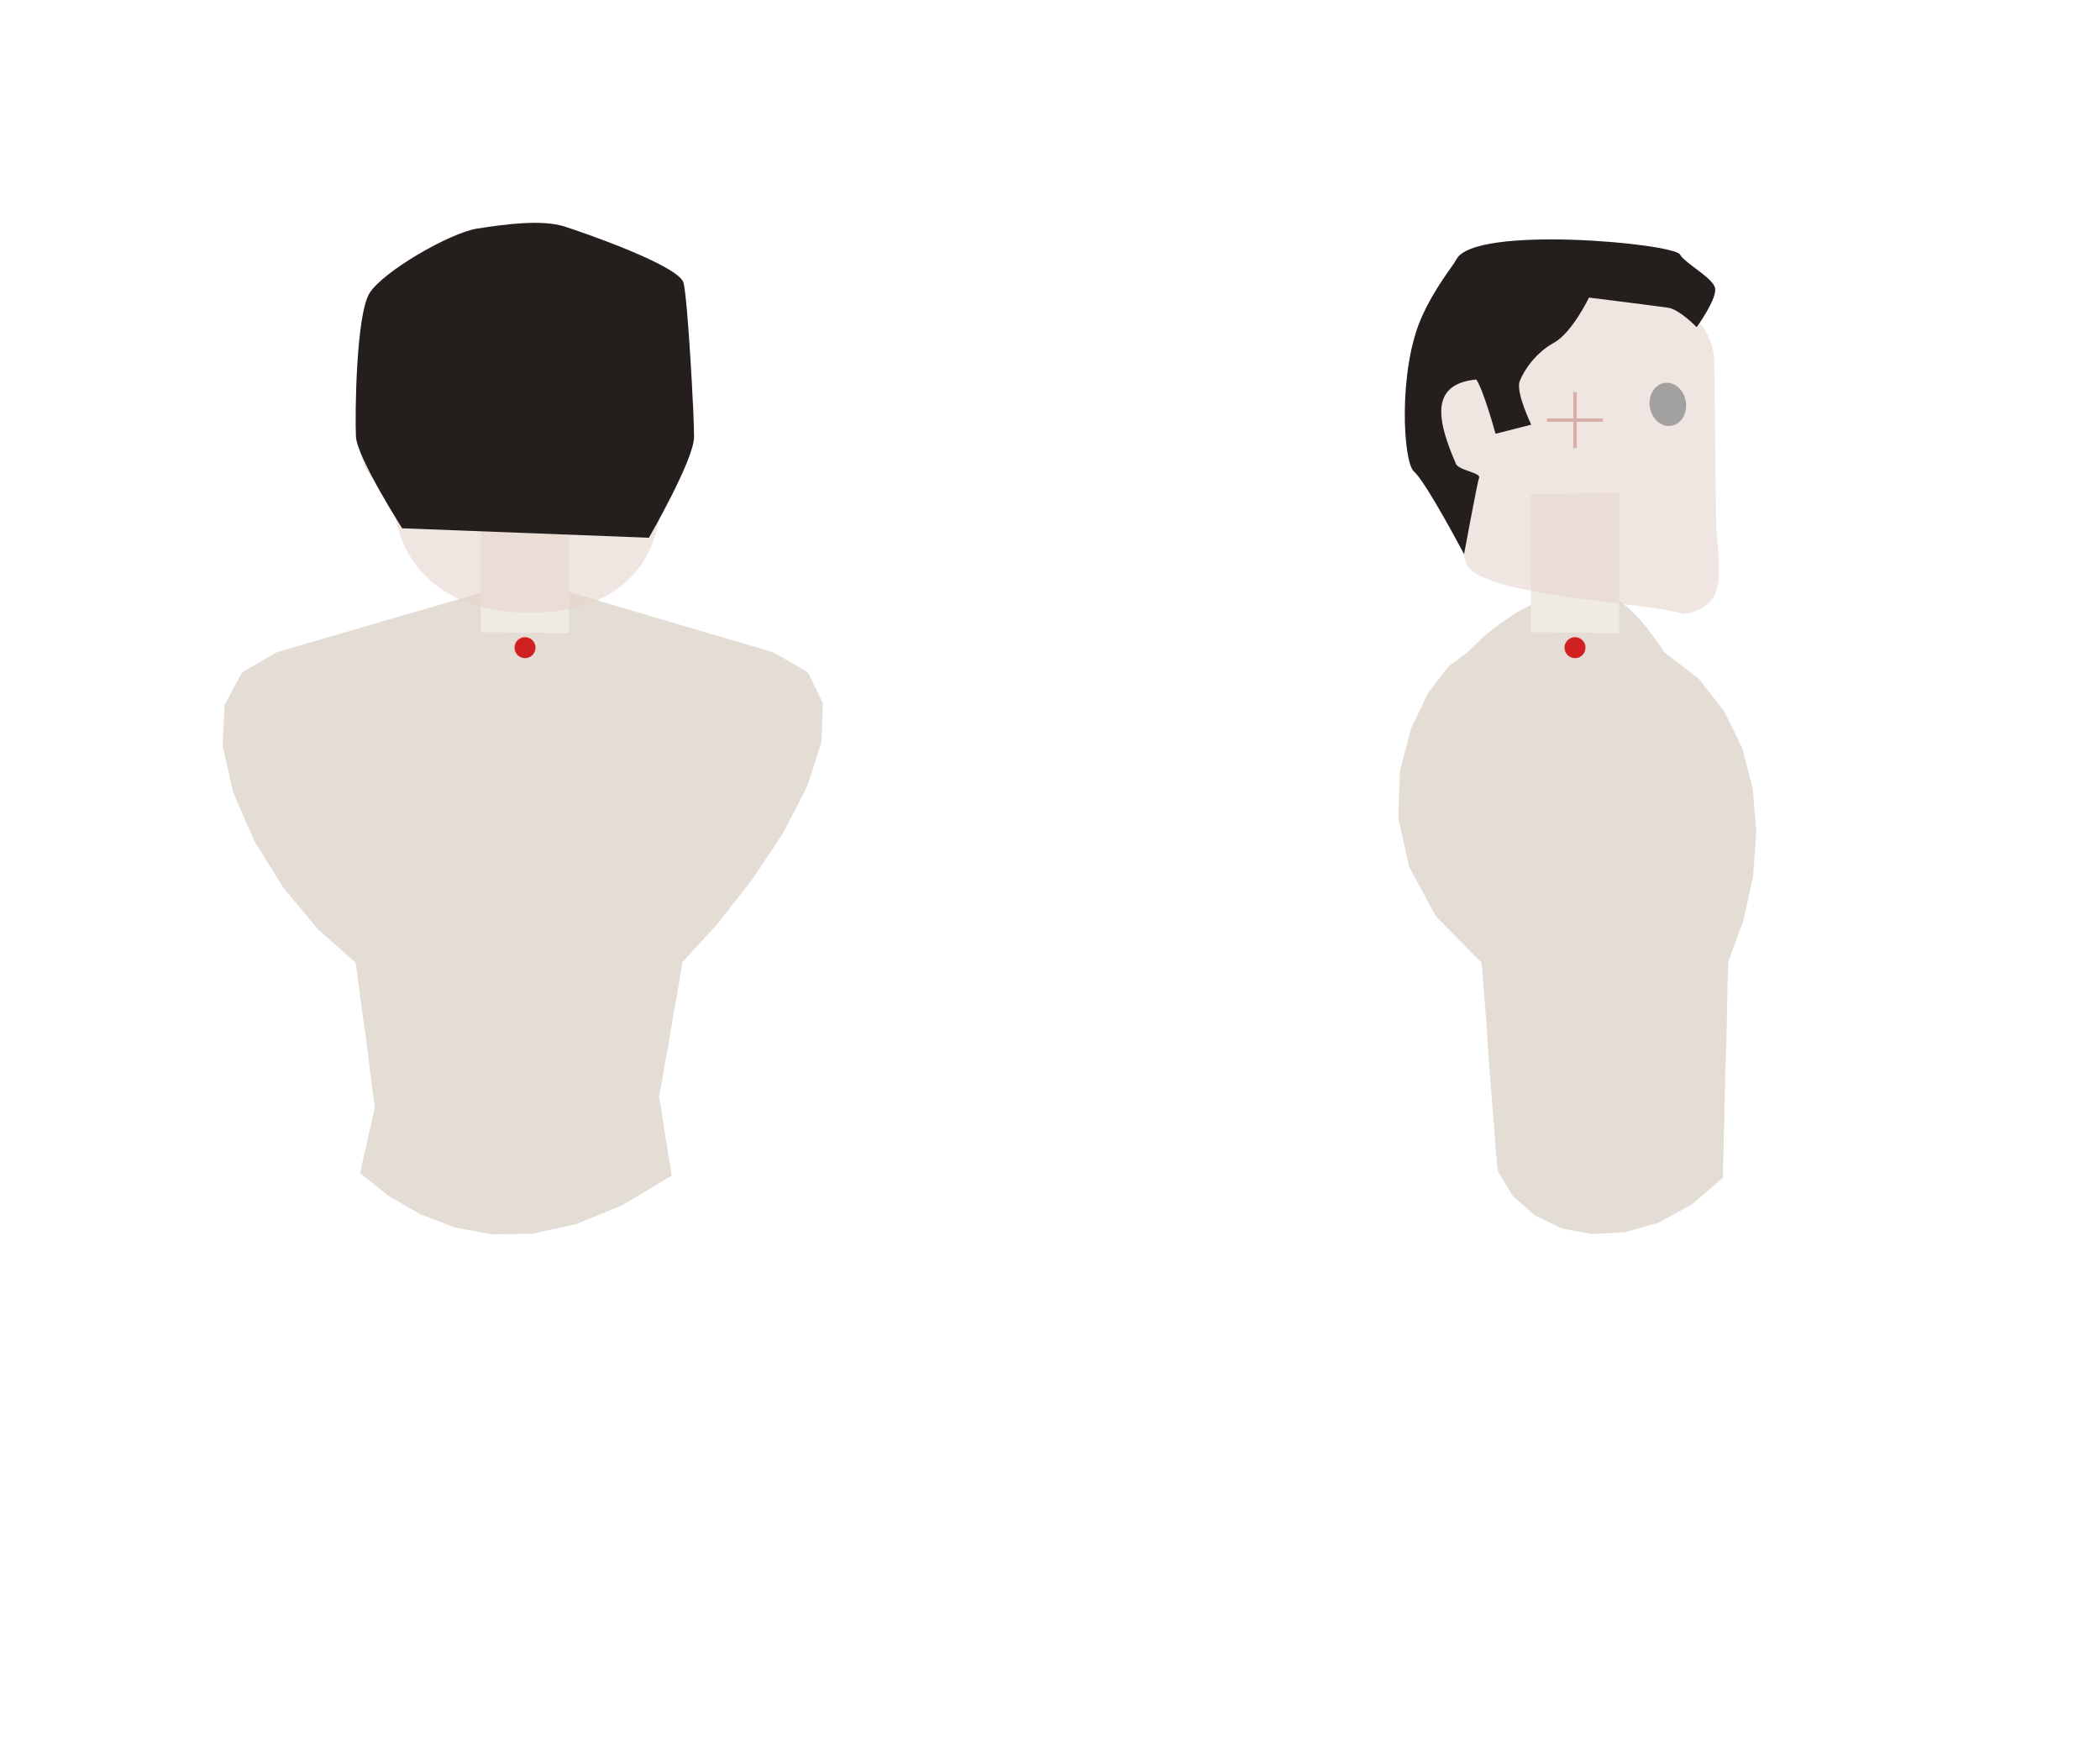
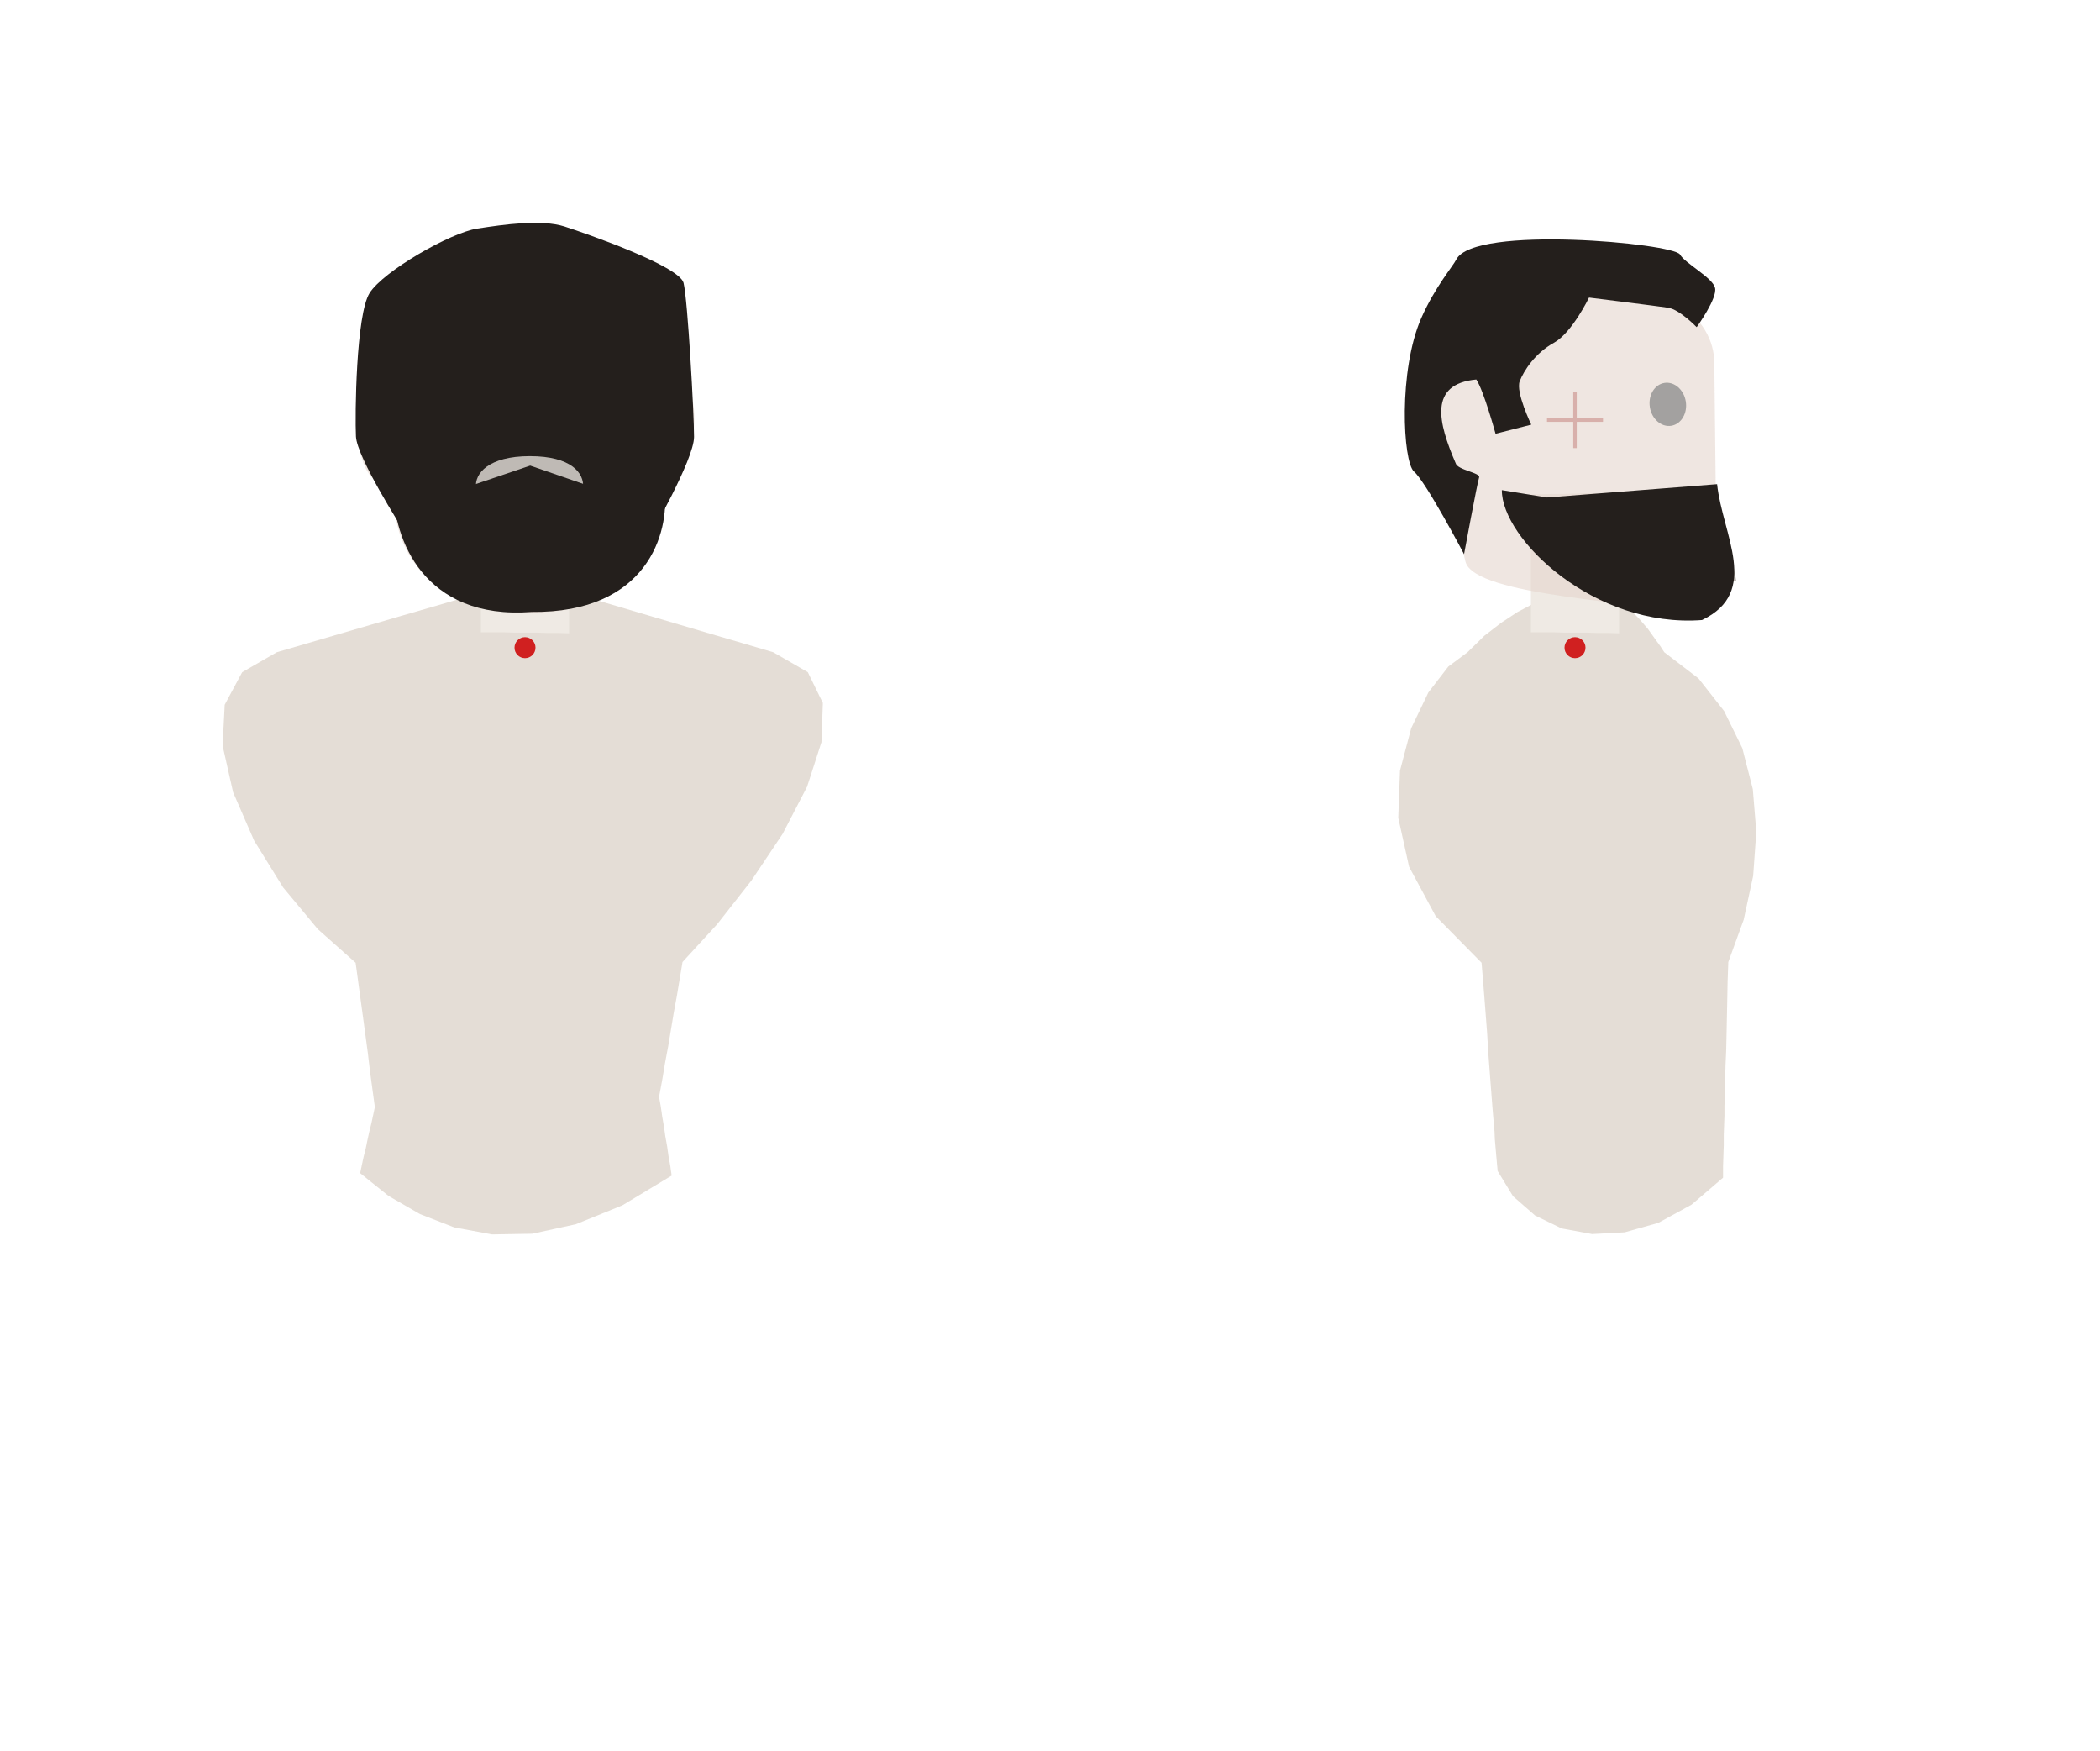
<svg xmlns="http://www.w3.org/2000/svg" width="1200" height="1000" viewBox="-1.5 -1.2 6 5">
  <g>
    <g opacity="0.7">
      <path d="M0.709 0.663L0.621 0.637L0.532 0.611L0.444 0.585L0.356 0.559L0.268 0.533L0.18 0.507L0.092 0.481L0.004 0.455L-0.085 0.481L-0.174 0.507L-0.263 0.533L-0.353 0.559L-0.442 0.585L-0.531 0.611L-0.62 0.637L-0.709 0.663L-0.808 0.72L-0.858 0.813L-0.864 0.93L-0.834 1.063L-0.774 1.201L-0.691 1.335L-0.592 1.454L-0.484 1.55L-0.477 1.601L-0.47 1.653L-0.463 1.704L-0.456 1.756L-0.449 1.808L-0.443 1.859L-0.436 1.911L-0.429 1.962L-0.434 1.986L-0.439 2.009L-0.445 2.033L-0.45 2.056L-0.455 2.08L-0.461 2.104L-0.466 2.127L-0.471 2.151L-0.39 2.216L-0.3 2.268L-0.202 2.306L-0.094 2.326L0.021 2.324L0.145 2.297L0.278 2.243L0.419 2.158L0.415 2.13L0.41 2.102L0.406 2.074L0.401 2.046L0.397 2.018L0.392 1.989L0.388 1.961L0.383 1.933L0.392 1.885L0.4 1.837L0.409 1.789L0.417 1.741L0.425 1.693L0.434 1.644L0.442 1.596L0.45 1.548L0.549 1.44L0.647 1.315L0.736 1.182L0.806 1.047L0.847 0.92L0.851 0.808L0.808 0.72Z" fill="#d9cfc4" />
      <path d="M0.126 0.609L0.126 0.558L0.126 0.508L0.126 0.458L0.126 0.408L0.126 0.358L0.126 0.308L0.126 0.258L0.126 0.208L0.095 0.208L0.063 0.209L0.032 0.209L0 0.21L-0.032 0.211L-0.063 0.211L-0.095 0.212L-0.126 0.212L-0.126 0.262L-0.126 0.311L-0.126 0.36L-0.126 0.409L-0.126 0.458L-0.126 0.507L-0.126 0.557L-0.126 0.606L-0.095 0.606L-0.063 0.606L-0.032 0.607L0 0.607L0.032 0.607L0.063 0.608L0.095 0.608Z" fill="#e8e1d9" />
      <path d="M-0.08 0H0.08M0 -0.08V0.08" stroke="#b04040" stroke-width="0.01" fill="none" />
      <g opacity="0.6">
        <g>
          <path style="fill:#d9c3b6;stroke-width:0.015" d="m 0.014,0.55 c 0.288,0 0.364,-0.177 0.373,-0.301 l 0.033,-0.447 c 0.009,-0.123 -0.089,-0.277 -0.41,-0.277 -0.321,0 -0.425,0.154 -0.416,0.277 l 0.033,0.447 c 0.009,0.123 0.099,0.301 0.387,0.301 z" />
          <path style="fill:#d9c3b6;fill-opacity:1;stroke-width:0.015" d="m 0.37,0.156 0.003,-0.246 c 5.574e-4,-0.002 0.121,-0.091 0.11,0.111 -0.01,0.166 -0.095,0.175 -0.113,0.135 z" />
          <path style="fill:#d9c3b6;fill-opacity:1;stroke-width:0.015" d="m -0.378,0.156 -0.003,-0.246 c -5.575e-4,-0.002 -0.11,-0.085 -0.098,0.117 0.01,0.166 0.083,0.169 0.101,0.129 z" />
        </g>
        <g>
          <ellipse style="fill:#241f1c;stroke-width:0.015" cx="-0.144" cy="-0.126" rx="0.052" ry="0.063" />
          <ellipse style="fill:#241f1c;stroke-width:0.015" cx="0.172" cy="-0.14" rx="0.052" ry="0.063" />
        </g>
      </g>
    </g>
    <g />
    <g />
    <g>
      <path style="fill:#241f1c;fill-opacity:1;stroke-width:0.015" d="m -0.351,0.309 c 0,0 -0.129,-0.202 -0.132,-0.262 -0.003,-0.059 0,-0.348 0.039,-0.41 0.039,-0.062 0.23,-0.172 0.307,-0.184 0.077,-0.012 0.184,-0.027 0.25,-0.006 0.065,0.021 0.328,0.113 0.34,0.161 0.012,0.048 0.03,0.375 0.03,0.44 0,0.065 -0.129,0.288 -0.129,0.288" />
    </g>
-     <g />
+     <g>
+       <g>
+         <path style="fill:#bfbab5;fill-opacity:1;stroke-width:0.015" d="m 0.027,0.332 c 0.087,0 0.11,-0.016 0.113,-0.027 l 0.01,-0.04 c 0.003,-0.011 -0.027,-0.025 -0.124,-0.025 -0.097,0 -0.128,0.014 -0.126,0.025 l 0.01,0.04 c 0.003,0.011 0.03,0.027 0.117,0.027 z" />
+       </g>
+     </g>
+     <g>
+       <g>
+         <path style="fill:#bfbab5;fill-opacity:1;stroke-width:0.015" d="m 0.023,0.329 c 0.107,0 0.135,-0.019 0.138,-0.033 l 0.012,-0.049 c 0.003,-0.013 -0.033,-0.03 -0.152,-0.03 -0.119,0 -0.158,0.017 -0.154,0.03 l 0.012,0.049 c 0.003,0.013 0.037,0.033 0.144,0.033 z" />
+       </g>
+     </g>
+     <g>
+       <g>
+         <path style="fill:#bfbab5;fill-opacity:1;stroke-width:0.015" d="m 0.016,0.433 c 0.107,0 0.135,-0.057 0.138,-0.097 l 0.012,-0.144 c 0.003,-0.04 -0.033,-0.089 -0.152,-0.089 -0.119,0 -0.158,0.05 -0.154,0.089 l 0.012,0.144 c 0.003,0.04 0.037,0.097 0.144,0.097 z" />
+       </g>
+     </g>
+     <g>
+       <path style="fill:#241f1c;fill-opacity:1;stroke-width:0.794" d="m -305.17,169.358 c 17.44,0.176 20.887,-11.91 20.073,-18.557 l -6.732,1.112 -13.571,-4.672 -13.793,4.672 -6.845,-1.112 c -0.075,7.321 4.459,19.817 20.867,18.557 z" transform="matrix(0.01889764,0,0,0.01889764,5.78609,-2.652497)" />
+     </g>
    <g>
      <circle cx="0" cy="0.65" r="0.03" fill="#d02020" />
    </g>
  </g>
  <g transform="translate(3 0)">
    <g opacity="0.7">
      <path d="M0.255 0.663L0.244 0.646L0.228 0.624L0.208 0.596L0.183 0.567L0.153 0.537L0.116 0.508L0.073 0.482L0.022 0.462L-0.005 0.475L-0.038 0.489L-0.076 0.505L-0.118 0.524L-0.164 0.548L-0.211 0.579L-0.259 0.616L-0.307 0.663L-0.362 0.704L-0.419 0.778L-0.468 0.88L-0.5 1.001L-0.505 1.136L-0.474 1.276L-0.398 1.417L-0.267 1.55L-0.263 1.598L-0.259 1.648L-0.255 1.7L-0.251 1.752L-0.248 1.804L-0.244 1.857L-0.24 1.91L-0.236 1.962L-0.234 1.986L-0.232 2.009L-0.23 2.032L-0.229 2.055L-0.227 2.078L-0.225 2.101L-0.223 2.123L-0.221 2.145L-0.177 2.217L-0.114 2.272L-0.038 2.309L0.049 2.325L0.142 2.32L0.238 2.293L0.333 2.241L0.423 2.164L0.423 2.132L0.424 2.101L0.425 2.071L0.425 2.042L0.426 2.014L0.427 1.986L0.427 1.959L0.428 1.933L0.429 1.888L0.43 1.844L0.432 1.799L0.433 1.753L0.434 1.706L0.435 1.656L0.436 1.604L0.438 1.548L0.482 1.427L0.509 1.302L0.518 1.176L0.508 1.054L0.478 0.937L0.426 0.831L0.353 0.738Z" fill="#d9cfc4" />
      <path d="M0.126 0.609L0.126 0.558L0.126 0.508L0.126 0.458L0.126 0.408L0.126 0.358L0.126 0.308L0.126 0.258L0.126 0.208L0.095 0.208L0.063 0.209L0.032 0.209L0 0.21L-0.032 0.211L-0.063 0.211L-0.095 0.212L-0.126 0.212L-0.126 0.262L-0.126 0.311L-0.126 0.36L-0.126 0.409L-0.126 0.458L-0.126 0.507L-0.126 0.557L-0.126 0.606L-0.095 0.606L-0.063 0.606L-0.032 0.607L0 0.607L0.032 0.607L0.063 0.608L0.095 0.608Z" fill="#e8e1d9" />
      <path d="M-0.08 0H0.08M0 -0.08V0.08" stroke="#b04040" stroke-width="0.01" fill="none" />
      <g opacity="0.6">
        <g>
          <path style="fill:#d9c3b6;stroke-width:0.015" d="m 0.311,0.554 c 0.14,-0.024 0.094,-0.142 0.092,-0.275 l -0.005,-0.443 c -0.001,-0.124 -0.132,-0.259 -0.449,-0.208 -0.317,0.051 -0.395,0.22 -0.366,0.34 l 0.104,0.436 c 0.024,0.1 0.513,0.114 0.624,0.15 z" />
        </g>
        <g>
          <ellipse style="fill:#241f1c;stroke-width:0.015" cx="0.269" cy="-0.002" rx="0.052" ry="0.062" transform="rotate(-9.201606)" />
        </g>
      </g>
    </g>
    <g />
    <g />
    <g />
    <g>
+       <g transform="translate(0.05393187,0.02359519)">
+         <path style="fill:#bfbab5;fill-opacity:1;stroke-width:0.015" d="M 0.367,0.346 0.356,0.267 c -0.126,-0.002 -0.166,0.009 -0.161,0.018 l 0.017,0.034 c 0.005,0.009 0.042,0.024 0.155,0.026 z" />
+       </g>
+     </g>
+     <g>
+       <g>
+         <path style="fill:#bfbab5;fill-opacity:1;stroke-width:0.015" d="m 0.406,0.388 -0.01,-0.138 c -0.111,-0.004 -0.146,0.015 -0.142,0.032 l 0.015,0.061 c 0.004,0.017 0.037,0.042 0.137,0.046 z" />
+       </g>
+     </g>
+     <g>
+       <g>
+         <path style="fill:#bfbab5;fill-opacity:1;stroke-width:0.015" d="m 0.461,0.459 -0.05,-0.232 c -0.18,-0.009 -0.216,0.064 -0.213,0.099 l 0.008,0.09 c 0.003,0.035 0.094,0.035 0.255,0.043 z" />
+       </g>
+     </g>
+     <g>
+       <path style="fill:#241f1c;fill-opacity:1;stroke-width:0.015" d="m 0.363,0.571 c 0.168,-0.08 0.058,-0.244 0.043,-0.388 l -0.486,0.038 -0.129,-0.021 c -0.001,0.138 0.263,0.395 0.573,0.371 z" />
      <path style="fill:#241f1c;fill-opacity:1;stroke-width:0.015" d="m 0.348,-0.266 c 0,0 0.06,-0.083 0.052,-0.112 -0.007,-0.029 -0.086,-0.07 -0.1,-0.095 -0.018,-0.032 -0.588,-0.085 -0.639,0.014 -0.01,0.02 -0.06,0.077 -0.1,0.167 -0.066,0.15 -0.053,0.411 -0.021,0.439 0.034,0.029 0.143,0.236 0.143,0.236 0,0 0.038,-0.205 0.043,-0.219 0.005,-0.014 -0.062,-0.021 -0.067,-0.041 -0.05,-0.116 -0.078,-0.226 0.059,-0.239 0.021,0.031 0.055,0.155 0.055,0.155 l 0.102,-0.026 c 0,0 -0.045,-0.093 -0.033,-0.124 0.012,-0.031 0.045,-0.081 0.098,-0.11 0.052,-0.029 0.1,-0.129 0.1,-0.129 0,0 0.193,0.024 0.226,0.029 0.033,0.005 0.081,0.055 0.081,0.055 z" />
    </g>
    <g>
      <circle cx="0" cy="0.65" r="0.03" fill="#d02020" />
    </g>
  </g>
</svg>
